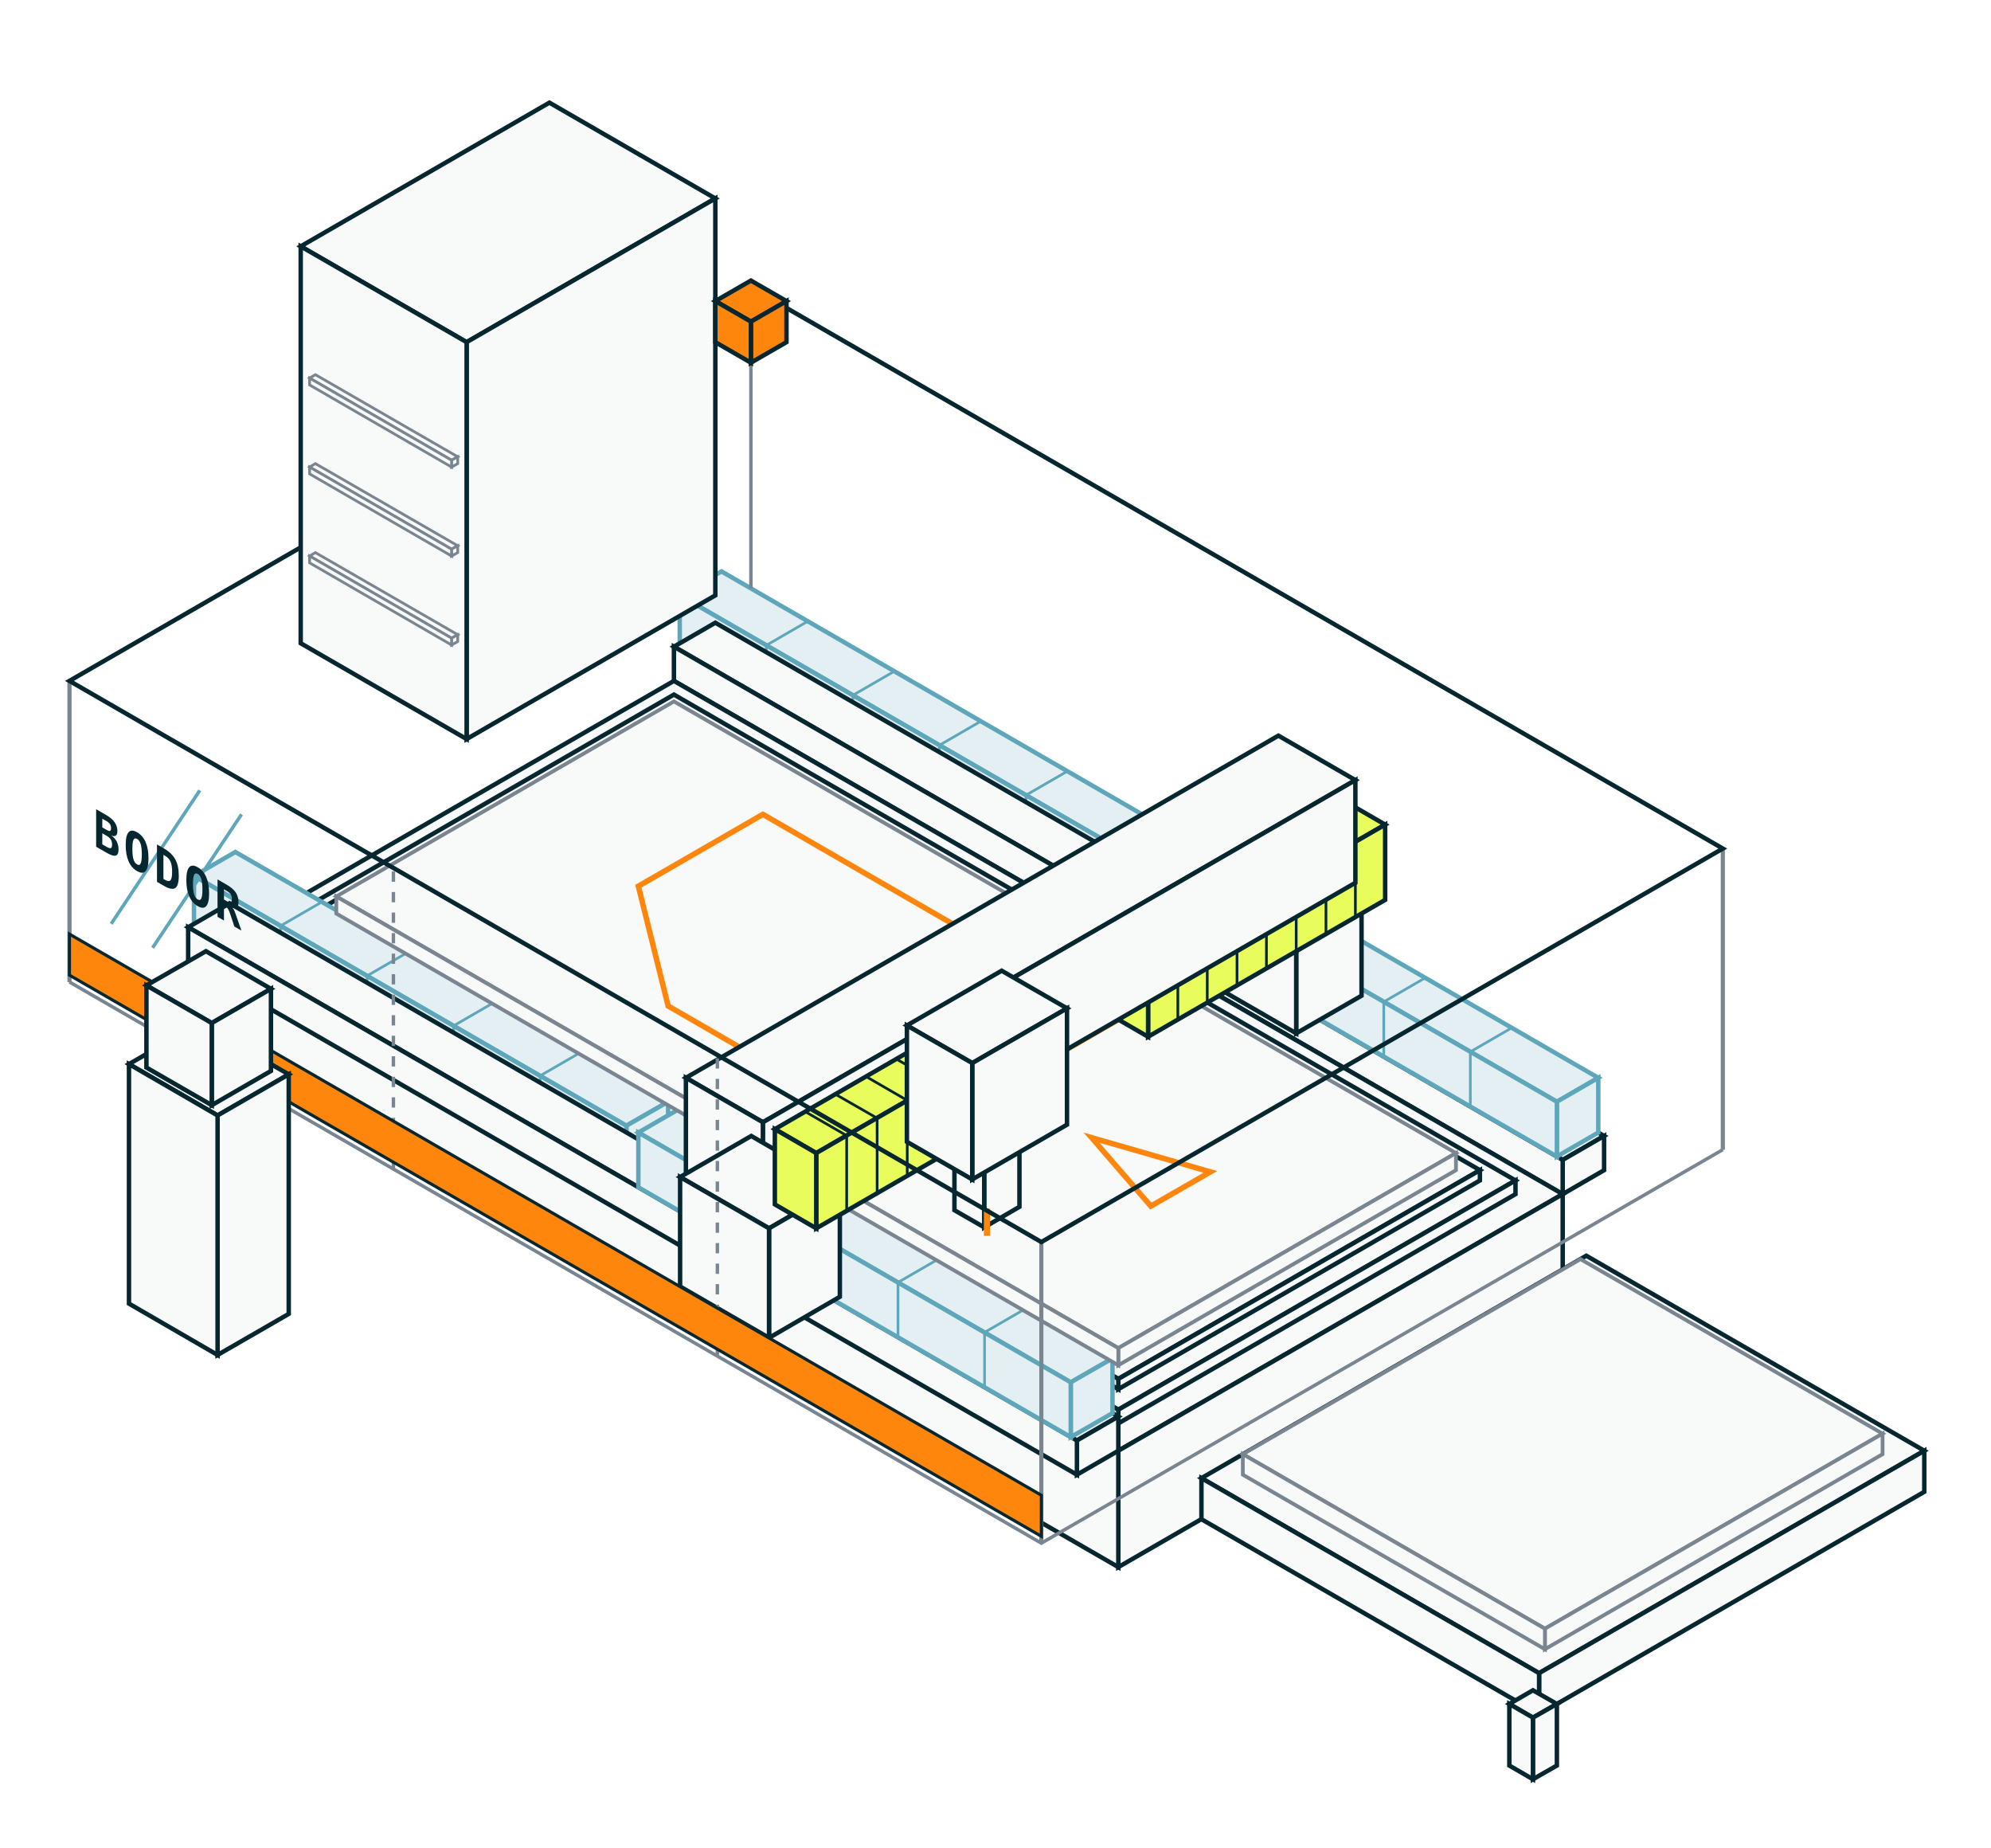
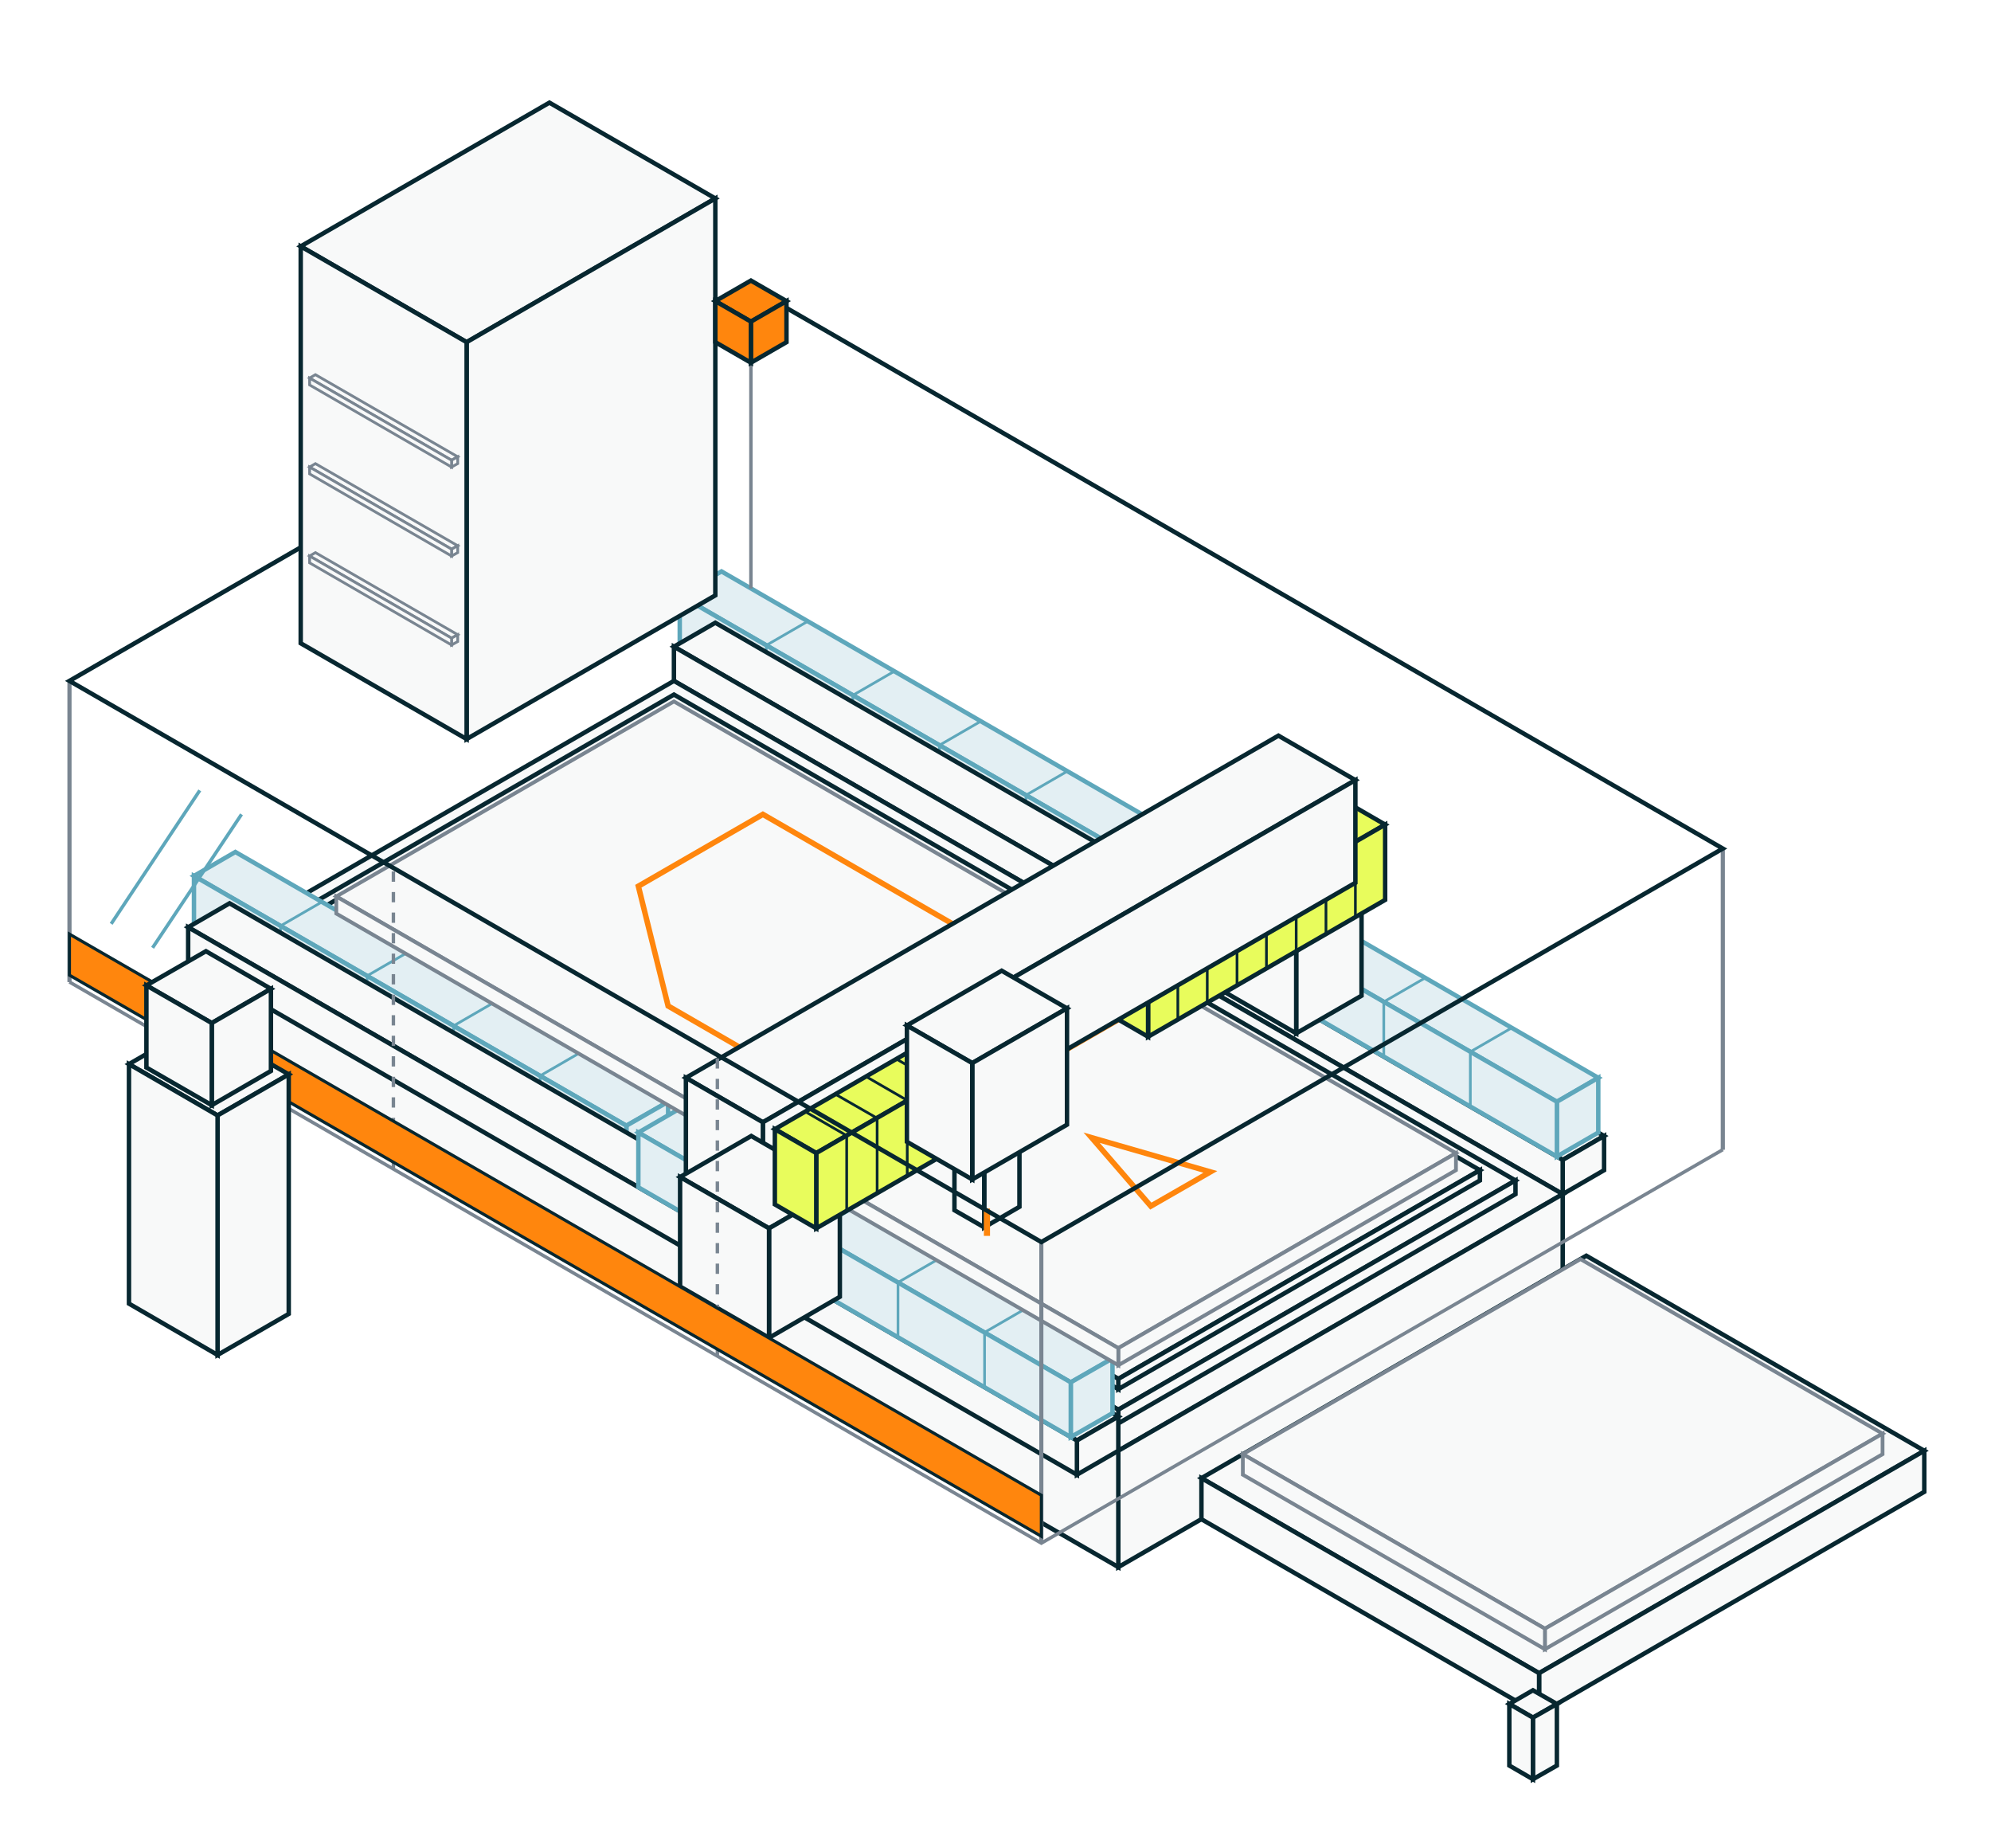
<svg xmlns="http://www.w3.org/2000/svg" class="mach" viewBox="-197 -233 582 540" aria-hidden="true">
  <g id="base">
    <polygon points="13.9,-66.0 140.3,7.0 128.2,14.0 1.7,-59.0" fill="#E3EFF3" stroke="#5EA7BB" stroke-width="1.3" stroke-linejoin="miter" />
    <polygon points="140.3,23.0 128.2,30.0 128.2,14.0 140.3,7.0" fill="#E3EFF3" stroke="#5EA7BB" stroke-width="1.3" stroke-linejoin="miter" />
    <polygon points="1.7,-43.0 128.2,30.0 128.2,14.0 1.7,-59.0" fill="#E3EFF3" stroke="#5EA7BB" stroke-width="1.3" stroke-linejoin="miter" />
    <line x1="39.1" y1="-51.4" x2="27.0" y2="-44.4" stroke="#5EA7BB" stroke-width="0.78" />
    <line x1="27.0" y1="-28.4" x2="27.0" y2="-44.4" stroke="#5EA7BB" stroke-width="0.78" />
    <line x1="64.4" y1="-36.8" x2="52.3" y2="-29.8" stroke="#5EA7BB" stroke-width="0.78" />
    <line x1="52.3" y1="-13.8" x2="52.3" y2="-29.8" stroke="#5EA7BB" stroke-width="0.78" />
    <line x1="89.7" y1="-22.2" x2="77.6" y2="-15.2" stroke="#5EA7BB" stroke-width="0.78" />
    <line x1="77.6" y1="0.8" x2="77.6" y2="-15.2" stroke="#5EA7BB" stroke-width="0.78" />
    <line x1="115.0" y1="-7.6" x2="102.9" y2="-0.6" stroke="#5EA7BB" stroke-width="0.78" />
    <line x1="102.9" y1="15.4" x2="102.9" y2="-0.6" stroke="#5EA7BB" stroke-width="0.78" />
    <polygon points="12.1,-51.0 271.9,99.0 259.8,106.0 0.0,-44.0" fill="#F8F9F9" stroke="#072730" stroke-width="1.3" stroke-linejoin="miter" />
    <polygon points="271.9,109.0 259.8,116.0 259.8,106.0 271.9,99.0" fill="#F8F9F9" stroke="#072730" stroke-width="1.3" stroke-linejoin="miter" />
    <polygon points="0.0,-34.0 259.8,116.0 259.8,106.0 0.0,-44.0" fill="#F8F9F9" stroke="#072730" stroke-width="1.3" stroke-linejoin="miter" />
    <polygon points="0.0,-34.0 259.8,116.0 129.9,191.0 -129.9,41.0" fill="#F8F9F9" stroke="#072730" stroke-width="1.3" stroke-linejoin="miter" />
    <polygon points="259.8,150.0 129.9,225.0 129.9,191.0 259.8,116.0" fill="#F8F9F9" stroke="#072730" stroke-width="1.3" stroke-linejoin="miter" />
    <polygon points="-129.9,75.0 129.9,225.0 129.9,191.0 -129.9,41.0" fill="#F8F9F9" stroke="#072730" stroke-width="1.3" stroke-linejoin="miter" />
    <polygon points="0.0,-30.0 246.0,112.0 129.9,179.0 -116.0,37.0" fill="#F8F9F9" stroke="#072730" stroke-width="1.3" stroke-linejoin="miter" />
    <polygon points="246.0,116.0 129.9,183.0 129.9,179.0 246.0,112.0" fill="#F8F9F9" stroke="#072730" stroke-width="1.3" stroke-linejoin="miter" />
    <polygon points="-116.0,41.0 129.9,183.0 129.9,179.0 -116.0,37.0" fill="#F8F9F9" stroke="#072730" stroke-width="1.3" stroke-linejoin="miter" />
    <polygon points="0.0,-27.0 235.6,109.0 129.9,170.0 -105.7,34.0" fill="#F8F9F9" stroke="#072730" stroke-width="1.3" stroke-linejoin="miter" />
    <polygon points="235.6,112.0 129.9,173.0 129.9,170.0 235.6,109.0" fill="#F8F9F9" stroke="#072730" stroke-width="1.3" stroke-linejoin="miter" />
    <polygon points="-105.7,37.0 129.9,173.0 129.9,170.0 -105.7,34.0" fill="#F8F9F9" stroke="#072730" stroke-width="1.3" stroke-linejoin="miter" />
    <polygon points="143.8,9.0 270.2,82.0 258.1,89.0 131.6,16.0" fill="#E3EFF3" stroke="#5EA7BB" stroke-width="1.3" stroke-linejoin="miter" />
    <polygon points="270.2,98.0 258.1,105.0 258.1,89.0 270.2,82.0" fill="#E3EFF3" stroke="#5EA7BB" stroke-width="1.3" stroke-linejoin="miter" />
    <polygon points="131.6,32.0 258.1,105.0 258.1,89.0 131.6,16.0" fill="#E3EFF3" stroke="#5EA7BB" stroke-width="1.3" stroke-linejoin="miter" />
    <line x1="169.0" y1="23.6" x2="156.9" y2="30.6" stroke="#5EA7BB" stroke-width="0.78" />
    <line x1="156.9" y1="46.6" x2="156.9" y2="30.6" stroke="#5EA7BB" stroke-width="0.78" />
    <line x1="194.3" y1="38.2" x2="182.2" y2="45.2" stroke="#5EA7BB" stroke-width="0.78" />
    <line x1="182.2" y1="61.2" x2="182.2" y2="45.2" stroke="#5EA7BB" stroke-width="0.78" />
    <line x1="219.6" y1="52.8" x2="207.5" y2="59.8" stroke="#5EA7BB" stroke-width="0.78" />
    <line x1="207.5" y1="75.8" x2="207.5" y2="59.8" stroke="#5EA7BB" stroke-width="0.78" />
    <line x1="244.9" y1="67.4" x2="232.8" y2="74.4" stroke="#5EA7BB" stroke-width="0.78" />
    <line x1="232.8" y1="90.4" x2="232.8" y2="74.4" stroke="#5EA7BB" stroke-width="0.78" />
    <polygon points="-128.2,16.0 -1.7,89.0 -13.9,96.0 -140.3,23.0" fill="#E3EFF3" stroke="#5EA7BB" stroke-width="1.3" stroke-linejoin="miter" />
    <polygon points="-1.7,105.0 -13.9,112.0 -13.9,96.0 -1.7,89.0" fill="#E3EFF3" stroke="#5EA7BB" stroke-width="1.3" stroke-linejoin="miter" />
    <polygon points="-140.3,39.0 -13.9,112.0 -13.9,96.0 -140.3,23.0" fill="#E3EFF3" stroke="#5EA7BB" stroke-width="1.3" stroke-linejoin="miter" />
    <line x1="-102.9" y1="30.6" x2="-115.0" y2="37.6" stroke="#5EA7BB" stroke-width="0.78" />
    <line x1="-115.0" y1="53.6" x2="-115.0" y2="37.6" stroke="#5EA7BB" stroke-width="0.78" />
    <line x1="-77.6" y1="45.2" x2="-89.7" y2="52.2" stroke="#5EA7BB" stroke-width="0.78" />
    <line x1="-89.7" y1="68.2" x2="-89.7" y2="52.2" stroke="#5EA7BB" stroke-width="0.78" />
    <line x1="-52.3" y1="59.8" x2="-64.4" y2="66.8" stroke="#5EA7BB" stroke-width="0.78" />
    <line x1="-64.4" y1="82.8" x2="-64.4" y2="66.8" stroke="#5EA7BB" stroke-width="0.78" />
    <line x1="-27.0" y1="74.4" x2="-39.1" y2="81.4" stroke="#5EA7BB" stroke-width="0.78" />
    <line x1="-39.1" y1="97.4" x2="-39.1" y2="81.4" stroke="#5EA7BB" stroke-width="0.78" />
    <polygon points="-129.9,31.0 129.9,181.0 117.8,188.0 -142.0,38.0" fill="#F8F9F9" stroke="#072730" stroke-width="1.3" stroke-linejoin="miter" />
    <polygon points="129.9,191.0 117.8,198.0 117.8,188.0 129.9,181.0" fill="#F8F9F9" stroke="#072730" stroke-width="1.3" stroke-linejoin="miter" />
    <polygon points="-142.0,48.0 117.8,198.0 117.8,188.0 -142.0,38.0" fill="#F8F9F9" stroke="#072730" stroke-width="1.3" stroke-linejoin="miter" />
    <polygon points="1.7,91.0 128.2,164.0 116.0,171.0 -10.4,98.0" fill="#E3EFF3" stroke="#5EA7BB" stroke-width="1.3" stroke-linejoin="miter" />
    <polygon points="128.2,180.0 116.0,187.0 116.0,171.0 128.2,164.0" fill="#E3EFF3" stroke="#5EA7BB" stroke-width="1.3" stroke-linejoin="miter" />
    <polygon points="-10.4,114.0 116.0,187.0 116.0,171.0 -10.4,98.0" fill="#E3EFF3" stroke="#5EA7BB" stroke-width="1.3" stroke-linejoin="miter" />
    <line x1="27.0" y1="105.6" x2="14.9" y2="112.6" stroke="#5EA7BB" stroke-width="0.78" />
    <line x1="14.9" y1="128.6" x2="14.9" y2="112.6" stroke="#5EA7BB" stroke-width="0.78" />
    <line x1="52.3" y1="120.2" x2="40.2" y2="127.2" stroke="#5EA7BB" stroke-width="0.78" />
    <line x1="40.2" y1="143.2" x2="40.2" y2="127.2" stroke="#5EA7BB" stroke-width="0.78" />
    <line x1="77.6" y1="134.8" x2="65.5" y2="141.8" stroke="#5EA7BB" stroke-width="0.78" />
    <line x1="65.5" y1="157.8" x2="65.5" y2="141.8" stroke="#5EA7BB" stroke-width="0.78" />
    <line x1="102.9" y1="149.4" x2="90.8" y2="156.4" stroke="#5EA7BB" stroke-width="0.78" />
    <line x1="90.8" y1="172.4" x2="90.8" y2="156.4" stroke="#5EA7BB" stroke-width="0.78" />
  </g>
  <g id="sheet">
    <polygon points="0.0,-28.0 228.6,104.0 129.9,161.0 -98.7,29.0" fill="#F8F9F9" stroke="#798591" stroke-width="1.1" stroke-linejoin="miter" />
    <polygon points="228.6,109.0 129.9,166.0 129.9,161.0 228.6,104.0" fill="#F8F9F9" stroke="#798591" stroke-width="1.1" stroke-linejoin="miter" />
    <polygon points="-98.7,34.0 129.9,166.0 129.9,161.0 -98.7,29.0" fill="#F8F9F9" stroke="#798591" stroke-width="1.1" stroke-linejoin="miter" />
    <path d="M26.0 5.0 L129.9 65.0 L67.5 101.0 L-1.7 61.0 L-10.4 26.0 Z" fill="none" stroke="#FF860D" stroke-width="1.6" stroke-linejoin="miter" pathLength="1" class="cut" id="cut" />
    <path d="M122.1 99.5 L139.4 119.5 L156.8 109.5 Z" fill="none" stroke="#FF860D" stroke-width="1.6" stroke-linejoin="miter" pathLength="1" class="cut2" id="cut2" />
  </g>
  <g id="cabinBack">
    <path d="M22.5 -61.0 L22.5 -149.0" fill="none" stroke="#798591" stroke-width="1" stroke-linejoin="miter" />
    <path d="M306.6 103.0 L306.6 15.0" fill="none" stroke="#798591" stroke-width="1" stroke-linejoin="miter" />
    <path d="M-176.7 54.0 L-176.7 -34.0" fill="none" stroke="#798591" stroke-width="1" stroke-linejoin="miter" />
    <path d="M22.5 -149.0 L306.6 15.0" fill="none" stroke="#798591" stroke-width="1" stroke-linejoin="miter" />
    <path d="M22.5 -149.0 L-176.7 -34.0" fill="none" stroke="#798591" stroke-width="1" stroke-linejoin="miter" />
  </g>
  <g id="gantry" style="--gx0:-77.9px,-45.0px;--gx1:103.9px,60.0px" transform="translate(57.2 33.0)">
    <polygon points="117.8,-22.0 143.8,-7.0 124.7,4.0 98.7,-11.0" fill="#F8F9F9" stroke="#072730" stroke-width="1.3" stroke-linejoin="miter" />
    <polygon points="143.8,25.0 124.7,36.0 124.7,4.0 143.8,-7.0" fill="#F8F9F9" stroke="#072730" stroke-width="1.3" stroke-linejoin="miter" />
    <polygon points="98.7,21.0 124.7,36.0 124.7,4.0 98.7,-11.0" fill="#F8F9F9" stroke="#072730" stroke-width="1.3" stroke-linejoin="miter" />
    <polygon points="138.6,-32.0 150.7,-25.0 81.4,15.0 69.3,8.0" fill="#E8FC5C" stroke="#072730" stroke-width="1.3" stroke-linejoin="miter" />
    <polygon points="150.7,-3.0 81.4,37.0 81.4,15.0 150.7,-25.0" fill="#E8FC5C" stroke="#072730" stroke-width="1.3" stroke-linejoin="miter" />
    <polygon points="69.3,30.0 81.4,37.0 81.4,15.0 69.3,8.0" fill="#E8FC5C" stroke="#072730" stroke-width="1.3" stroke-linejoin="miter" />
    <line x1="129.9" y1="-27.0" x2="142.0" y2="-20.0" stroke="#072730" stroke-width="0.78" />
    <line x1="142.0" y1="2.0" x2="142.0" y2="-20.0" stroke="#072730" stroke-width="0.78" />
    <line x1="121.2" y1="-22.0" x2="133.4" y2="-15.0" stroke="#072730" stroke-width="0.78" />
    <line x1="133.4" y1="7.0" x2="133.4" y2="-15.0" stroke="#072730" stroke-width="0.78" />
    <line x1="112.6" y1="-17.0" x2="124.7" y2="-10.0" stroke="#072730" stroke-width="0.78" />
    <line x1="124.7" y1="12.0" x2="124.7" y2="-10.0" stroke="#072730" stroke-width="0.78" />
    <line x1="103.9" y1="-12.0" x2="116.0" y2="-5.0" stroke="#072730" stroke-width="0.78" />
    <line x1="116.0" y1="17.0" x2="116.0" y2="-5.0" stroke="#072730" stroke-width="0.78" />
    <line x1="95.3" y1="-7.0" x2="107.4" y2="0.0" stroke="#072730" stroke-width="0.78" />
    <line x1="107.4" y1="22.0" x2="107.4" y2="0.0" stroke="#072730" stroke-width="0.78" />
    <line x1="86.6" y1="-2.0" x2="98.7" y2="5.0" stroke="#072730" stroke-width="0.78" />
    <line x1="98.7" y1="27.0" x2="98.7" y2="5.0" stroke="#072730" stroke-width="0.78" />
    <line x1="77.9" y1="3.0" x2="90.1" y2="10.0" stroke="#072730" stroke-width="0.78" />
    <line x1="90.1" y1="32.0" x2="90.1" y2="10.0" stroke="#072730" stroke-width="0.78" />
    <polygon points="119.5,-51.0 142.0,-38.0 -31.2,62.0 -53.7,49.0" fill="#F8F9F9" stroke="#072730" stroke-width="1.3" stroke-linejoin="miter" />
    <polygon points="142.0,-8.0 -31.2,92.0 -31.2,62.0 142.0,-38.0" fill="#F8F9F9" stroke="#072730" stroke-width="1.3" stroke-linejoin="miter" />
    <polygon points="-53.7,79.0 -31.2,92.0 -31.2,62.0 -53.7,49.0" fill="#F8F9F9" stroke="#072730" stroke-width="1.3" stroke-linejoin="miter" />
    <polygon points="-34.6,66.0 -8.7,81.0 -29.4,93.0 -55.4,78.0" fill="#F8F9F9" stroke="#072730" stroke-width="1.3" stroke-linejoin="miter" />
    <polygon points="-8.7,113.0 -29.4,125.0 -29.4,93.0 -8.7,81.0" fill="#F8F9F9" stroke="#072730" stroke-width="1.3" stroke-linejoin="miter" />
    <polygon points="-55.4,110.0 -29.4,125.0 -29.4,93.0 -55.4,78.0" fill="#F8F9F9" stroke="#072730" stroke-width="1.3" stroke-linejoin="miter" />
    <polygon points="43.3,23.0 55.4,30.0 -15.6,71.0 -27.7,64.0" fill="#E8FC5C" stroke="#072730" stroke-width="1.3" stroke-linejoin="miter" />
    <polygon points="55.4,52.0 -15.6,93.0 -15.6,71.0 55.4,30.0" fill="#E8FC5C" stroke="#072730" stroke-width="1.3" stroke-linejoin="miter" />
    <polygon points="-27.7,86.0 -15.6,93.0 -15.6,71.0 -27.7,64.0" fill="#E8FC5C" stroke="#072730" stroke-width="1.3" stroke-linejoin="miter" />
    <line x1="34.4" y1="28.1" x2="46.5" y2="35.1" stroke="#072730" stroke-width="0.78" />
    <line x1="46.5" y1="57.1" x2="46.5" y2="35.1" stroke="#072730" stroke-width="0.78" />
    <line x1="25.5" y1="33.2" x2="37.7" y2="40.2" stroke="#072730" stroke-width="0.78" />
    <line x1="37.7" y1="62.2" x2="37.7" y2="40.2" stroke="#072730" stroke-width="0.78" />
    <line x1="16.7" y1="38.4" x2="28.8" y2="45.4" stroke="#072730" stroke-width="0.78" />
    <line x1="28.8" y1="67.4" x2="28.8" y2="45.4" stroke="#072730" stroke-width="0.78" />
    <line x1="7.8" y1="43.5" x2="19.9" y2="50.5" stroke="#072730" stroke-width="0.78" />
    <line x1="19.9" y1="72.5" x2="19.9" y2="50.5" stroke="#072730" stroke-width="0.78" />
    <line x1="-1.1" y1="48.6" x2="11.0" y2="55.6" stroke="#072730" stroke-width="0.78" />
    <line x1="11.0" y1="77.6" x2="11.0" y2="55.6" stroke="#072730" stroke-width="0.78" />
    <line x1="-10.0" y1="53.8" x2="2.2" y2="60.8" stroke="#072730" stroke-width="0.78" />
    <line x1="2.2" y1="82.8" x2="2.2" y2="60.8" stroke="#072730" stroke-width="0.78" />
    <line x1="-18.8" y1="58.9" x2="-6.7" y2="65.9" stroke="#072730" stroke-width="0.78" />
    <line x1="-6.7" y1="87.9" x2="-6.7" y2="65.9" stroke="#072730" stroke-width="0.78" />
    <g id="head" style="--hy0:45.0px,-26.0px;--hy1:-45.0px,26.0px" transform="translate(-31.5 18.2)">
      <polygon points="66.7,41.5 75.3,46.5 65.0,52.5 56.3,47.5" fill="#F8F9F9" stroke="#072730" stroke-width="1.3" stroke-linejoin="miter" />
      <polygon points="75.3,68.5 65.0,74.5 65.0,52.5 75.3,46.5" fill="#F8F9F9" stroke="#072730" stroke-width="1.3" stroke-linejoin="miter" />
      <polygon points="56.3,69.5 65.0,74.5 65.0,52.5 56.3,47.5" fill="#F8F9F9" stroke="#072730" stroke-width="1.3" stroke-linejoin="miter" />
      <polygon points="70.1,-0.5 89.2,10.5 61.5,26.5 42.4,15.5" fill="#F8F9F9" stroke="#072730" stroke-width="1.3" stroke-linejoin="miter" />
      <polygon points="89.2,44.5 61.5,60.5 61.5,26.5 89.2,10.5" fill="#F8F9F9" stroke="#072730" stroke-width="1.3" stroke-linejoin="miter" />
      <polygon points="42.4,49.5 61.5,60.5 61.5,26.5 42.4,15.5" fill="#F8F9F9" stroke="#072730" stroke-width="1.3" stroke-linejoin="miter" />
      <path d="M65.8 69.0 L65.8 77.0" fill="none" stroke="#FF860D" stroke-width="1.8" stroke-linejoin="miter" id="beam" />
    </g>
  </g>
  <g id="cabinFront">
    <path d="M306.6 103.0 L107.4 218.0 L-176.7 54.0" fill="none" stroke="#798591" stroke-width="1" stroke-linejoin="miter" />
    <path d="M107.4 218.0 L107.4 130.0" fill="none" stroke="#798591" stroke-width="1.2" stroke-linejoin="miter" />
    <path d="M306.6 103.0 L306.6 15.0" fill="none" stroke="#798591" stroke-width="1.2" stroke-linejoin="miter" />
    <path d="M-176.7 54.0 L-176.7 -34.0" fill="none" stroke="#798591" stroke-width="1.2" stroke-linejoin="miter" />
    <path d="M-82.0 108.7 L-82.0 20.7" fill="none" stroke="#798591" stroke-width="1" stroke-linejoin="miter" stroke-dasharray="3 3" />
    <path d="M12.7 163.3 L12.7 75.3" fill="none" stroke="#798591" stroke-width="1" stroke-linejoin="miter" stroke-dasharray="3 3" />
    <path d="M-164.5 37.0 L-138.6 -2.0" fill="none" stroke="#5EA7BB" stroke-width="1" stroke-linejoin="miter" />
    <path d="M-152.4 44.0 L-126.4 5.0" fill="none" stroke="#5EA7BB" stroke-width="1" stroke-linejoin="miter" />
    <path d="M22.5 -149.0 L306.6 15.0 L107.4 130.0 L-176.7 -34.0 Z" fill="none" stroke="#072730" stroke-width="1.3" stroke-linejoin="miter" />
    <path d="M-176.7 52.0 L107.4 216.0 L107.4 204.0 L-176.7 40.0 Z" fill="#FF860D" fill-opacity="1" stroke="#072730" stroke-width="0.9" />
-     <g transform="matrix(0.866 .5 0 1 -164.5 17.0)">
-       <text x="-6" y="0" font-family="IBM Plex Mono, monospace" font-weight="700" font-size="15" letter-spacing="1.2" fill="#072730">BODOR</text>
-     </g>
  </g>
  <g id="extra">
    <polygon points="-36.4,-203.0 12.1,-175.0 -60.6,-133.0 -109.1,-161.0" fill="#F8F9F9" stroke="#072730" stroke-width="1.3" stroke-linejoin="miter" />
    <polygon points="12.1,-59.0 -60.6,-17.0 -60.6,-133.0 12.1,-175.0" fill="#F8F9F9" stroke="#072730" stroke-width="1.3" stroke-linejoin="miter" />
    <polygon points="-109.1,-45.0 -60.6,-17.0 -60.6,-133.0 -109.1,-161.0" fill="#F8F9F9" stroke="#072730" stroke-width="1.3" stroke-linejoin="miter" />
    <polygon points="-104.8,-71.5 -63.2,-47.5 -65.0,-46.5 -106.5,-70.5" fill="#F8F9F9" stroke="#798591" stroke-width="0.8" stroke-linejoin="miter" />
    <polygon points="-63.2,-45.5 -65.0,-44.5 -65.0,-46.5 -63.2,-47.5" fill="#F8F9F9" stroke="#798591" stroke-width="0.8" stroke-linejoin="miter" />
    <polygon points="-106.5,-68.5 -65.0,-44.5 -65.0,-46.5 -106.5,-70.5" fill="#F8F9F9" stroke="#798591" stroke-width="0.8" stroke-linejoin="miter" />
    <polygon points="-104.8,-97.5 -63.2,-73.5 -65.0,-72.5 -106.5,-96.5" fill="#F8F9F9" stroke="#798591" stroke-width="0.8" stroke-linejoin="miter" />
    <polygon points="-63.2,-71.5 -65.0,-70.5 -65.0,-72.5 -63.2,-73.5" fill="#F8F9F9" stroke="#798591" stroke-width="0.8" stroke-linejoin="miter" />
    <polygon points="-106.5,-94.5 -65.0,-70.5 -65.0,-72.5 -106.5,-96.5" fill="#F8F9F9" stroke="#798591" stroke-width="0.8" stroke-linejoin="miter" />
    <polygon points="22.5,-151.0 32.9,-145.0 22.5,-139.0 12.1,-145.0" fill="#FF860D" stroke="#072730" stroke-width="1.3" stroke-linejoin="miter" />
    <polygon points="32.9,-133.0 22.5,-127.0 22.5,-139.0 32.9,-145.0" fill="#FF860D" stroke="#072730" stroke-width="1.3" stroke-linejoin="miter" />
    <polygon points="12.1,-133.0 22.5,-127.0 22.5,-139.0 12.1,-145.0" fill="#FF860D" stroke="#072730" stroke-width="1.3" stroke-linejoin="miter" />
    <polygon points="-104.8,-123.5 -63.2,-99.5 -65.0,-98.5 -106.5,-122.5" fill="#F8F9F9" stroke="#798591" stroke-width="0.8" stroke-linejoin="miter" />
    <polygon points="-63.2,-97.5 -65.0,-96.5 -65.0,-98.5 -63.2,-99.5" fill="#F8F9F9" stroke="#798591" stroke-width="0.8" stroke-linejoin="miter" />
    <polygon points="-106.5,-120.5 -65.0,-96.5 -65.0,-98.5 -106.5,-122.5" fill="#F8F9F9" stroke="#798591" stroke-width="0.8" stroke-linejoin="miter" />
    <polygon points="-138.6,66.0 -112.6,81.0 -133.4,93.0 -159.3,78.0" fill="#F8F9F9" stroke="#072730" stroke-width="1.3" stroke-linejoin="miter" />
    <polygon points="-112.6,151.0 -133.4,163.0 -133.4,93.0 -112.6,81.0" fill="#F8F9F9" stroke="#072730" stroke-width="1.3" stroke-linejoin="miter" />
    <polygon points="-159.3,148.0 -133.4,163.0 -133.4,93.0 -159.3,78.0" fill="#F8F9F9" stroke="#072730" stroke-width="1.3" stroke-linejoin="miter" />
    <polygon points="268.5,145.0 275.4,149.0 268.5,153.0 261.5,149.0" fill="#F8F9F9" stroke="#072730" stroke-width="1.3" stroke-linejoin="miter" />
    <polygon points="275.4,167.0 268.5,171.0 268.5,153.0 275.4,149.0" fill="#F8F9F9" stroke="#072730" stroke-width="1.3" stroke-linejoin="miter" />
    <polygon points="261.5,167.0 268.5,171.0 268.5,153.0 261.5,149.0" fill="#F8F9F9" stroke="#072730" stroke-width="1.3" stroke-linejoin="miter" />
    <polygon points="-136.8,45.0 -117.8,56.0 -135.1,66.0 -154.2,55.0" fill="#F8F9F9" stroke="#072730" stroke-width="1.3" stroke-linejoin="miter" />
    <polygon points="-117.8,80.0 -135.1,90.0 -135.1,66.0 -117.8,56.0" fill="#F8F9F9" stroke="#072730" stroke-width="1.3" stroke-linejoin="miter" />
    <polygon points="-154.2,79.0 -135.1,90.0 -135.1,66.0 -154.2,55.0" fill="#F8F9F9" stroke="#072730" stroke-width="1.3" stroke-linejoin="miter" />
    <polygon points="266.7,134.0 365.5,191.0 252.9,256.0 154.2,199.0" fill="#F8F9F9" stroke="#072730" stroke-width="1.3" stroke-linejoin="miter" />
    <polygon points="365.5,203.0 252.9,268.0 252.9,256.0 365.5,191.0" fill="#F8F9F9" stroke="#072730" stroke-width="1.3" stroke-linejoin="miter" />
    <polygon points="154.2,211.0 252.9,268.0 252.9,256.0 154.2,199.0" fill="#F8F9F9" stroke="#072730" stroke-width="1.3" stroke-linejoin="miter" />
    <polygon points="265.0,135.0 353.3,186.0 254.6,243.0 166.3,192.0" fill="#F8F9F9" stroke="#798591" stroke-width="1.1" stroke-linejoin="miter" />
    <polygon points="353.3,192.0 254.6,249.0 254.6,243.0 353.3,186.0" fill="#F8F9F9" stroke="#798591" stroke-width="1.1" stroke-linejoin="miter" />
    <polygon points="166.3,198.0 254.6,249.0 254.6,243.0 166.3,192.0" fill="#F8F9F9" stroke="#798591" stroke-width="1.1" stroke-linejoin="miter" />
    <polygon points="251.1,261.0 258.1,265.0 251.1,269.0 244.2,265.0" fill="#F8F9F9" stroke="#072730" stroke-width="1.3" stroke-linejoin="miter" />
    <polygon points="258.1,283.0 251.1,287.0 251.1,269.0 258.1,265.0" fill="#F8F9F9" stroke="#072730" stroke-width="1.3" stroke-linejoin="miter" />
    <polygon points="244.2,283.0 251.1,287.0 251.1,269.0 244.2,265.0" fill="#F8F9F9" stroke="#072730" stroke-width="1.3" stroke-linejoin="miter" />
  </g>
</svg>
